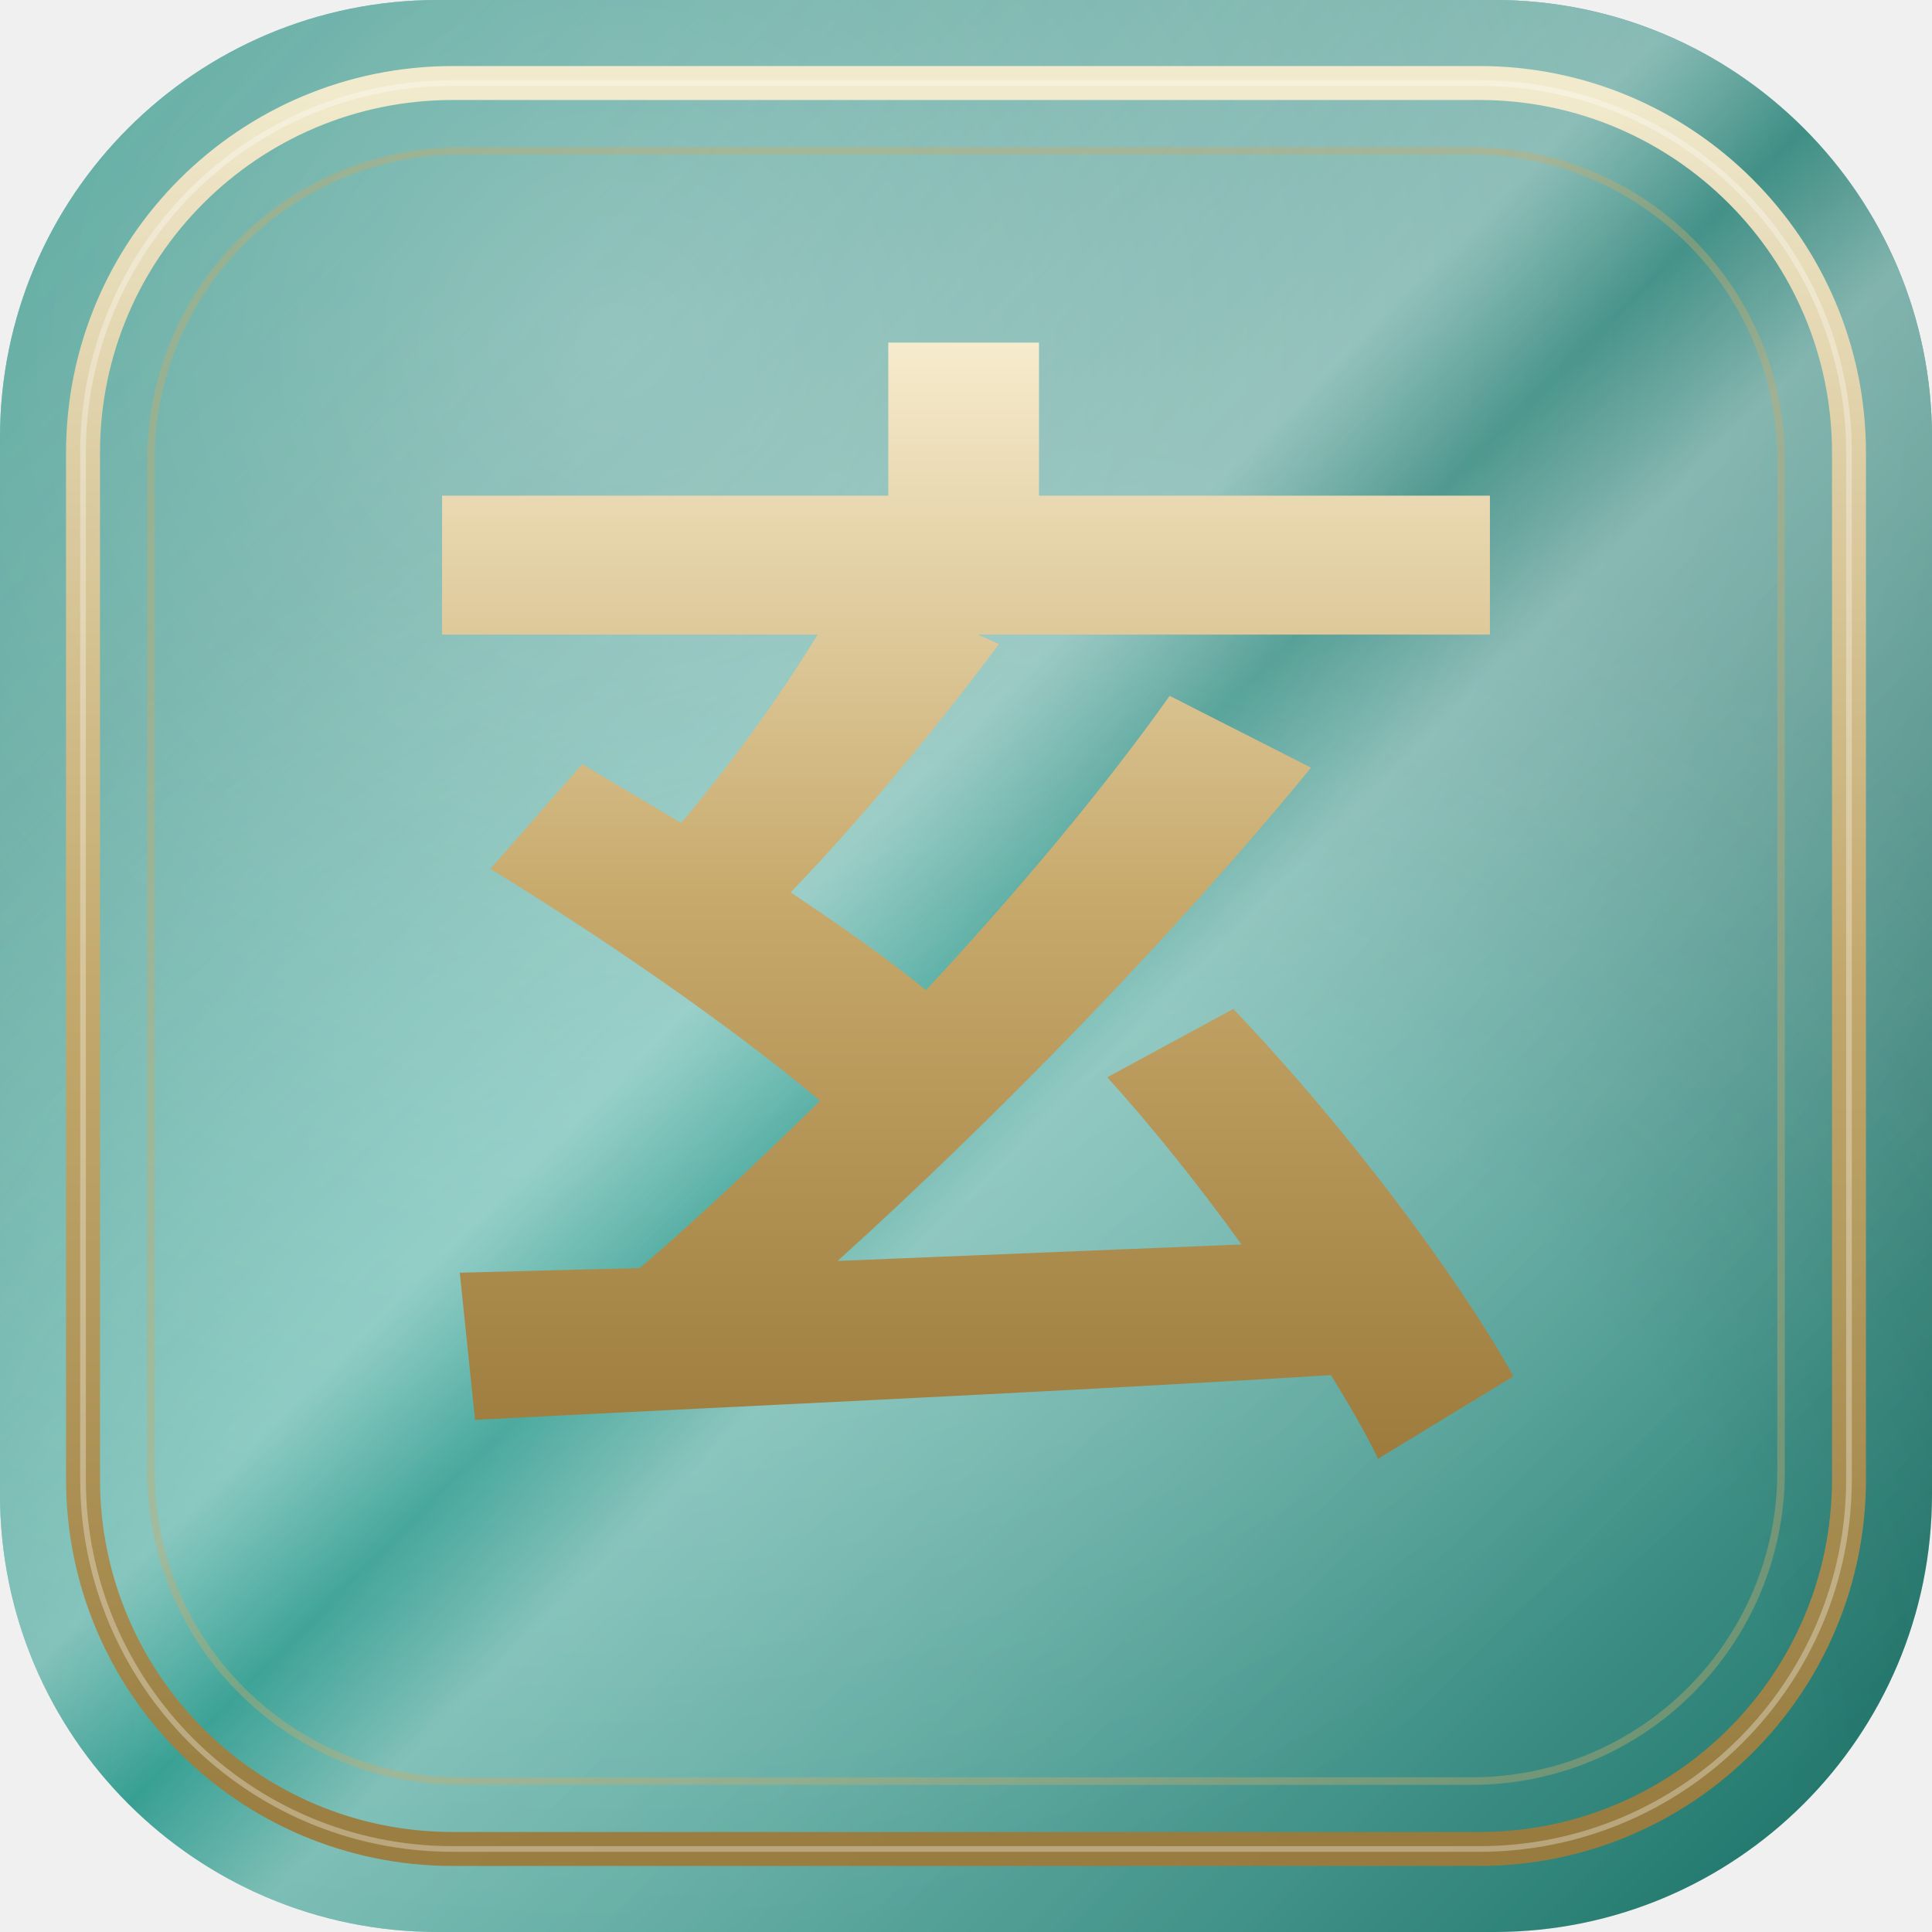
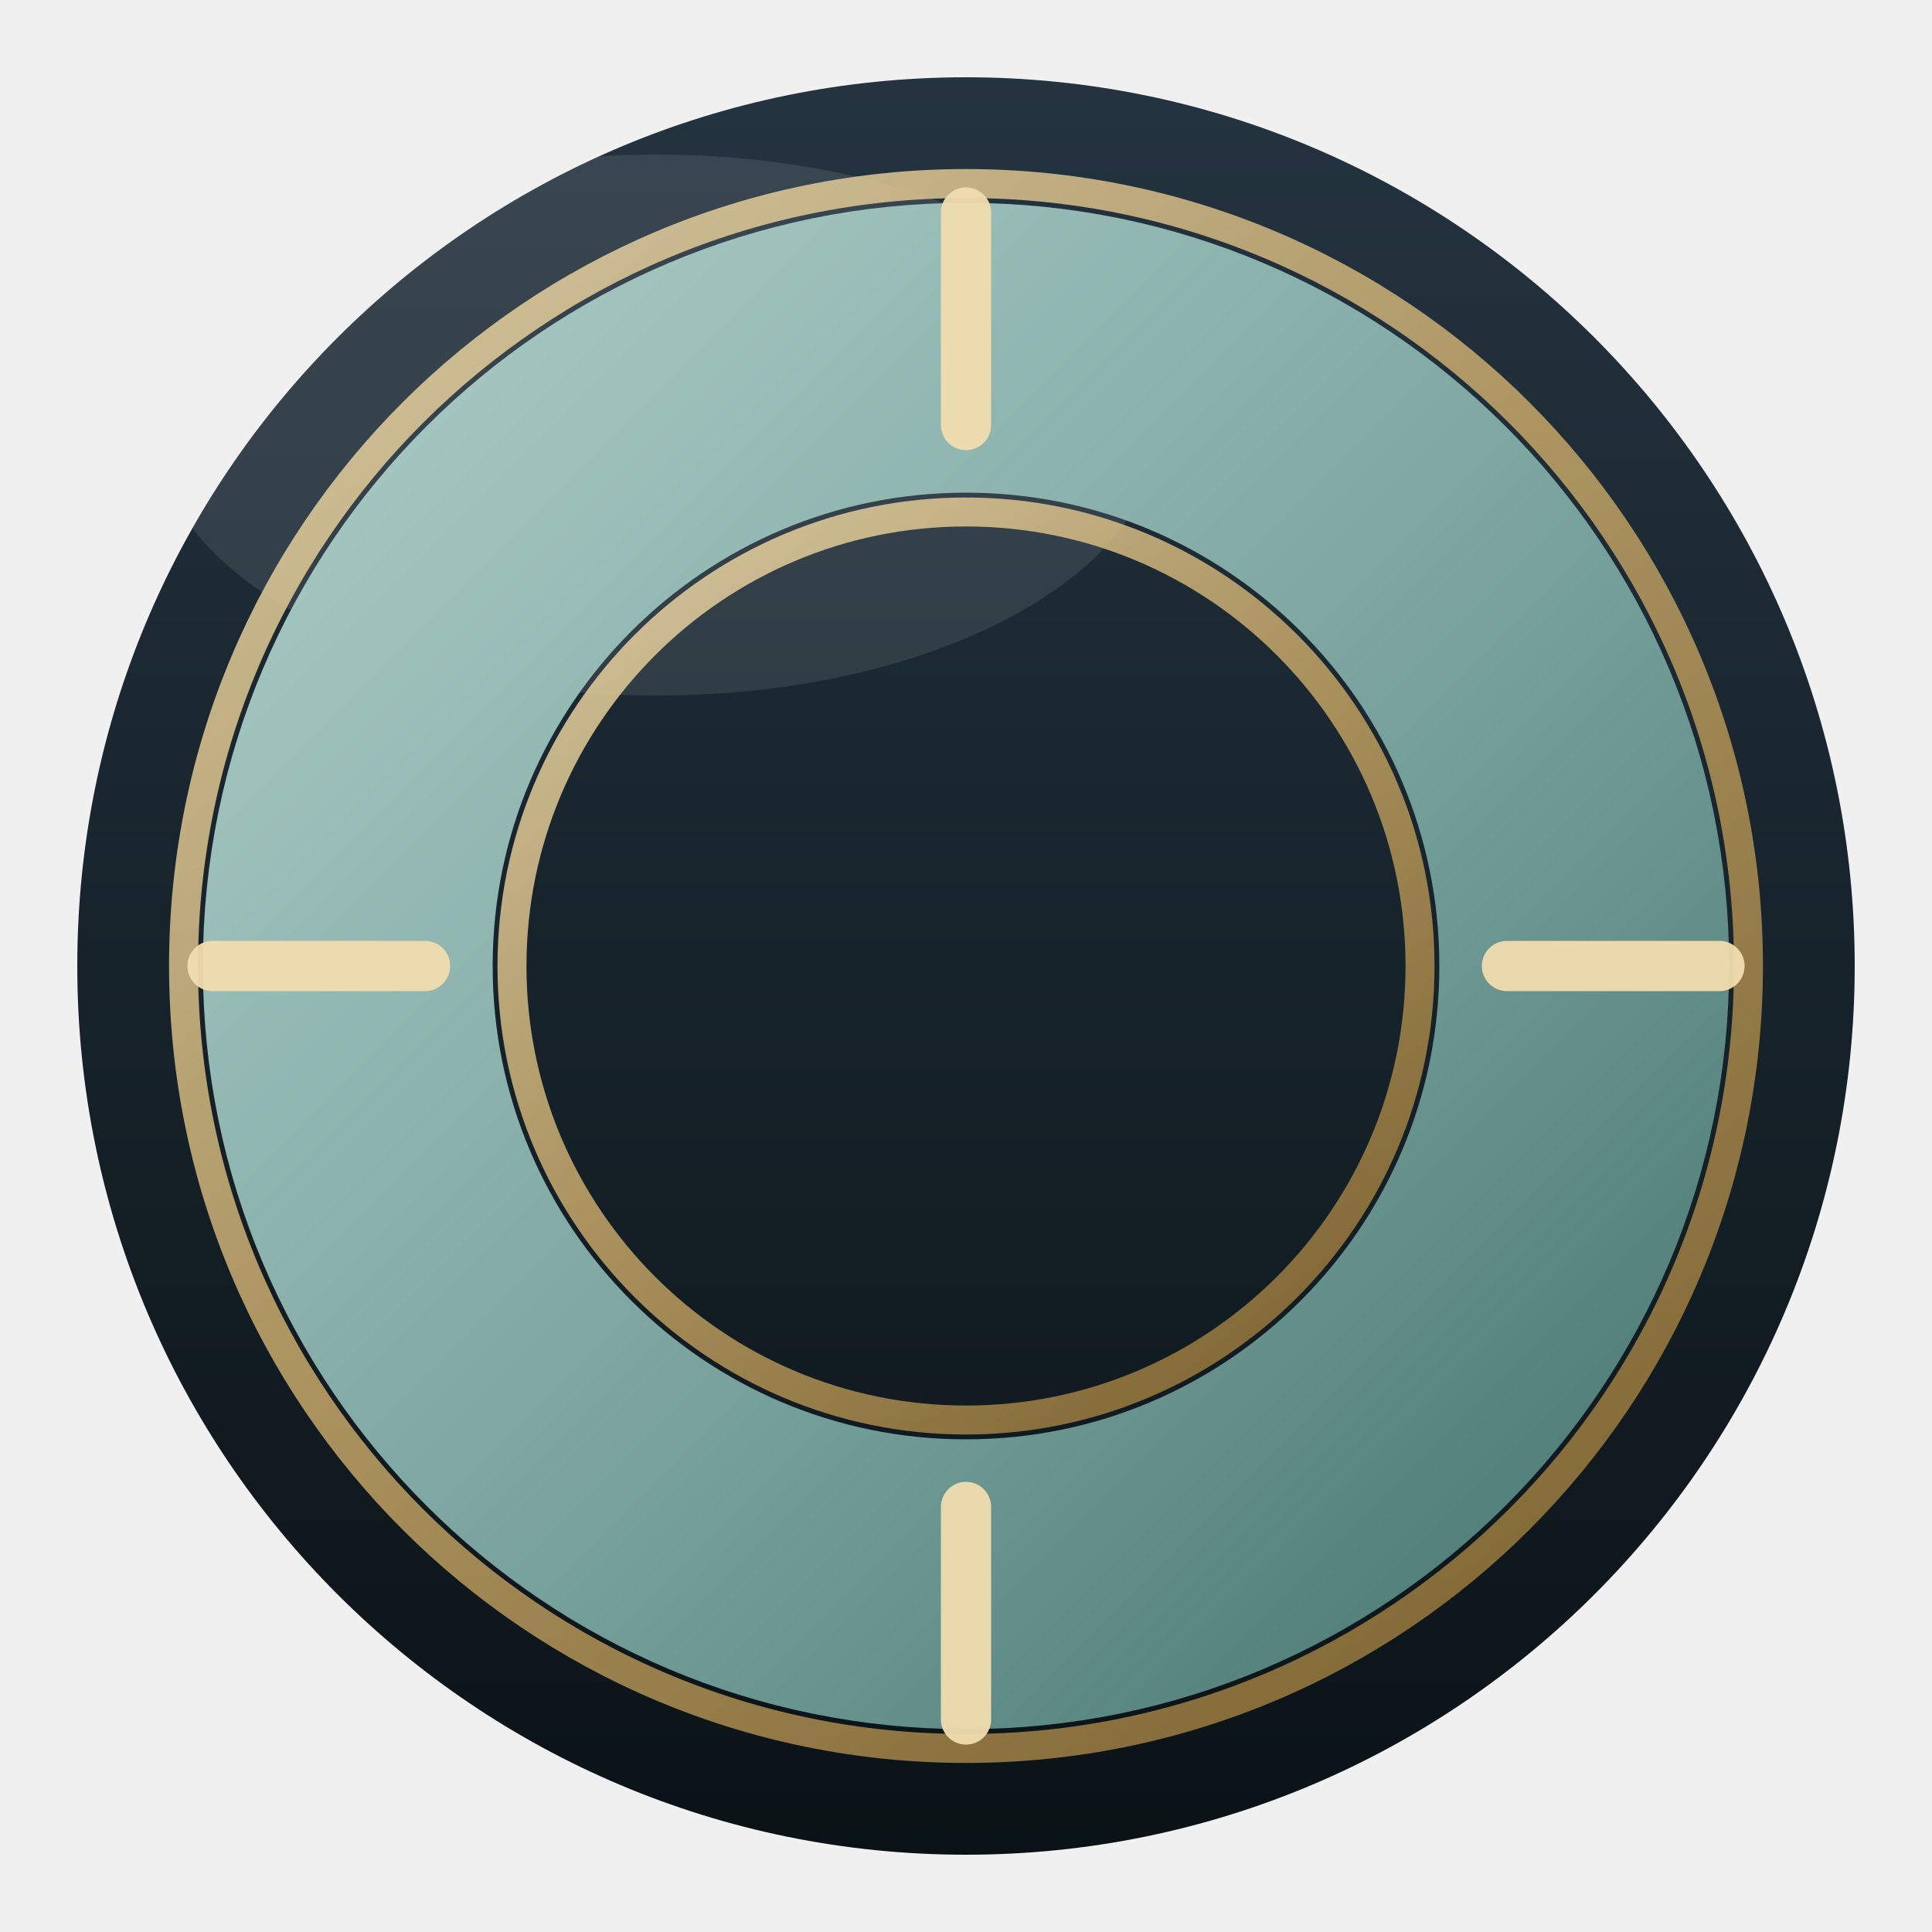
- <svg xmlns="http://www.w3.org/2000/svg" viewBox="0 0 512 512" width="512" height="512">
+ <svg xmlns="http://www.w3.org/2000/svg" viewBox="0 0 100 100" width="512" height="512" role="img" aria-label="玄黄">
  <defs>
-     <linearGradient id="bg" x1="0" y1="0" x2="1" y2="1">
-       <stop offset="0" stop-color="#3db8a8" />
-       <stop offset="0.45" stop-color="#2a9d8f" />
-       <stop offset="1" stop-color="#136b60" />
+     <linearGradient id="ink" x1="0" y1="0" x2="0" y2="1">
+       <stop offset="0" stop-color="#243440" />
+       <stop offset="1" stop-color="#0a1216" />
    </linearGradient>
-     <linearGradient id="gold" x1="0" y1="0" x2="0" y2="1">
-       <stop offset="0" stop-color="#f7ecce" />
-       <stop offset="0.5" stop-color="#c7a96b" />
-       <stop offset="1" stop-color="#9c7b3c" />
+     <linearGradient id="gold" x1="0.1" y1="0" x2="0.9" y2="1">
+       <stop offset="0" stop-color="#f0dcae" />
+       <stop offset="0.45" stop-color="#c7a96b" />
+       <stop offset="1" stop-color="#8f6f33" />
    </linearGradient>
-     <linearGradient id="glass" x1="0" y1="0" x2="1" y2="1">
-       <stop offset="0" stop-color="#ffffff" stop-opacity="0" />
-       <stop offset="0.44" stop-color="#ffffff" stop-opacity="0.40" />
-       <stop offset="0.5" stop-color="#ffffff" stop-opacity="0.06" />
-       <stop offset="0.56" stop-color="#ffffff" stop-opacity="0.40" />
-       <stop offset="1" stop-color="#ffffff" stop-opacity="0" />
+     <linearGradient id="jade" x1="0" y1="0" x2="1" y2="1">
+       <stop offset="0" stop-color="#a8c9c3" />
+       <stop offset="0.5" stop-color="#7fa8a3" />
+       <stop offset="1" stop-color="#4e7b76" />
    </linearGradient>
-     <radialGradient id="gloss" cx="0.32" cy="0.18" r="0.82">
-       <stop offset="0" stop-color="#ffffff" stop-opacity="0.36" />
-       <stop offset="1" stop-color="#ffffff" stop-opacity="0" />
-     </radialGradient>
-     <radialGradient id="vignette" cx="0.5" cy="0.94" r="0.72">
-       <stop offset="0.58" stop-color="#000000" stop-opacity="0" />
-       <stop offset="1" stop-color="#06201d" stop-opacity="0.24" />
-     </radialGradient>
+     <clipPath id="orb">
+       <circle cx="50" cy="50" r="46" />
+     </clipPath>
  </defs>
-   <rect x="0" y="0" width="512" height="512" rx="116" fill="url(#bg)" />
-   <rect x="0" y="0" width="512" height="512" rx="116" fill="url(#vignette)" />
-   <rect x="0" y="0" width="512" height="512" rx="116" fill="url(#gloss)" />
-   <rect x="0" y="0" width="512" height="512" rx="116" fill="url(#glass)" />
-   <rect x="22" y="22" width="468" height="468" rx="98" fill="none" stroke="url(#gold)" stroke-width="9" opacity="0.95" />
-   <rect x="40" y="40" width="432" height="432" rx="82" fill="none" stroke="#c7a96b" stroke-width="2" opacity="0.4" />
-   <rect x="22" y="22" width="468" height="468" rx="98" fill="none" stroke="#ffffff" stroke-width="1.5" opacity="0.32" />
-   <text x="256" y="356" font-family="'Noto Serif SC','Songti SC','STSong','SimSun',serif" font-size="312" font-weight="700" fill="url(#gold)" text-anchor="middle">玄</text>
+   <circle cx="50" cy="50" r="46" fill="url(#ink)" />
+   <g clip-path="url(#orb)">
+     <ellipse cx="34" cy="22" rx="26" ry="14" fill="#ffffff" opacity="0.10" />
+   </g>
+   <circle cx="50" cy="50" r="32" fill="none" stroke="url(#jade)" stroke-width="15" />
+   <circle cx="50" cy="50" r="40.5" fill="none" stroke="url(#gold)" stroke-width="1.5" opacity="0.85" />
+   <circle cx="50" cy="50" r="23.5" fill="none" stroke="url(#gold)" stroke-width="1.5" opacity="0.85" />
+   <g stroke="#f0dcae" stroke-width="2.6" stroke-linecap="round" opacity="0.95">
+     <line x1="50" y1="22" x2="50" y2="11" />
+     <line x1="50" y1="78" x2="50" y2="89" />
+     <line x1="22" y1="50" x2="11" y2="50" />
+     <line x1="78" y1="50" x2="89" y2="50" />
+   </g>
</svg>
